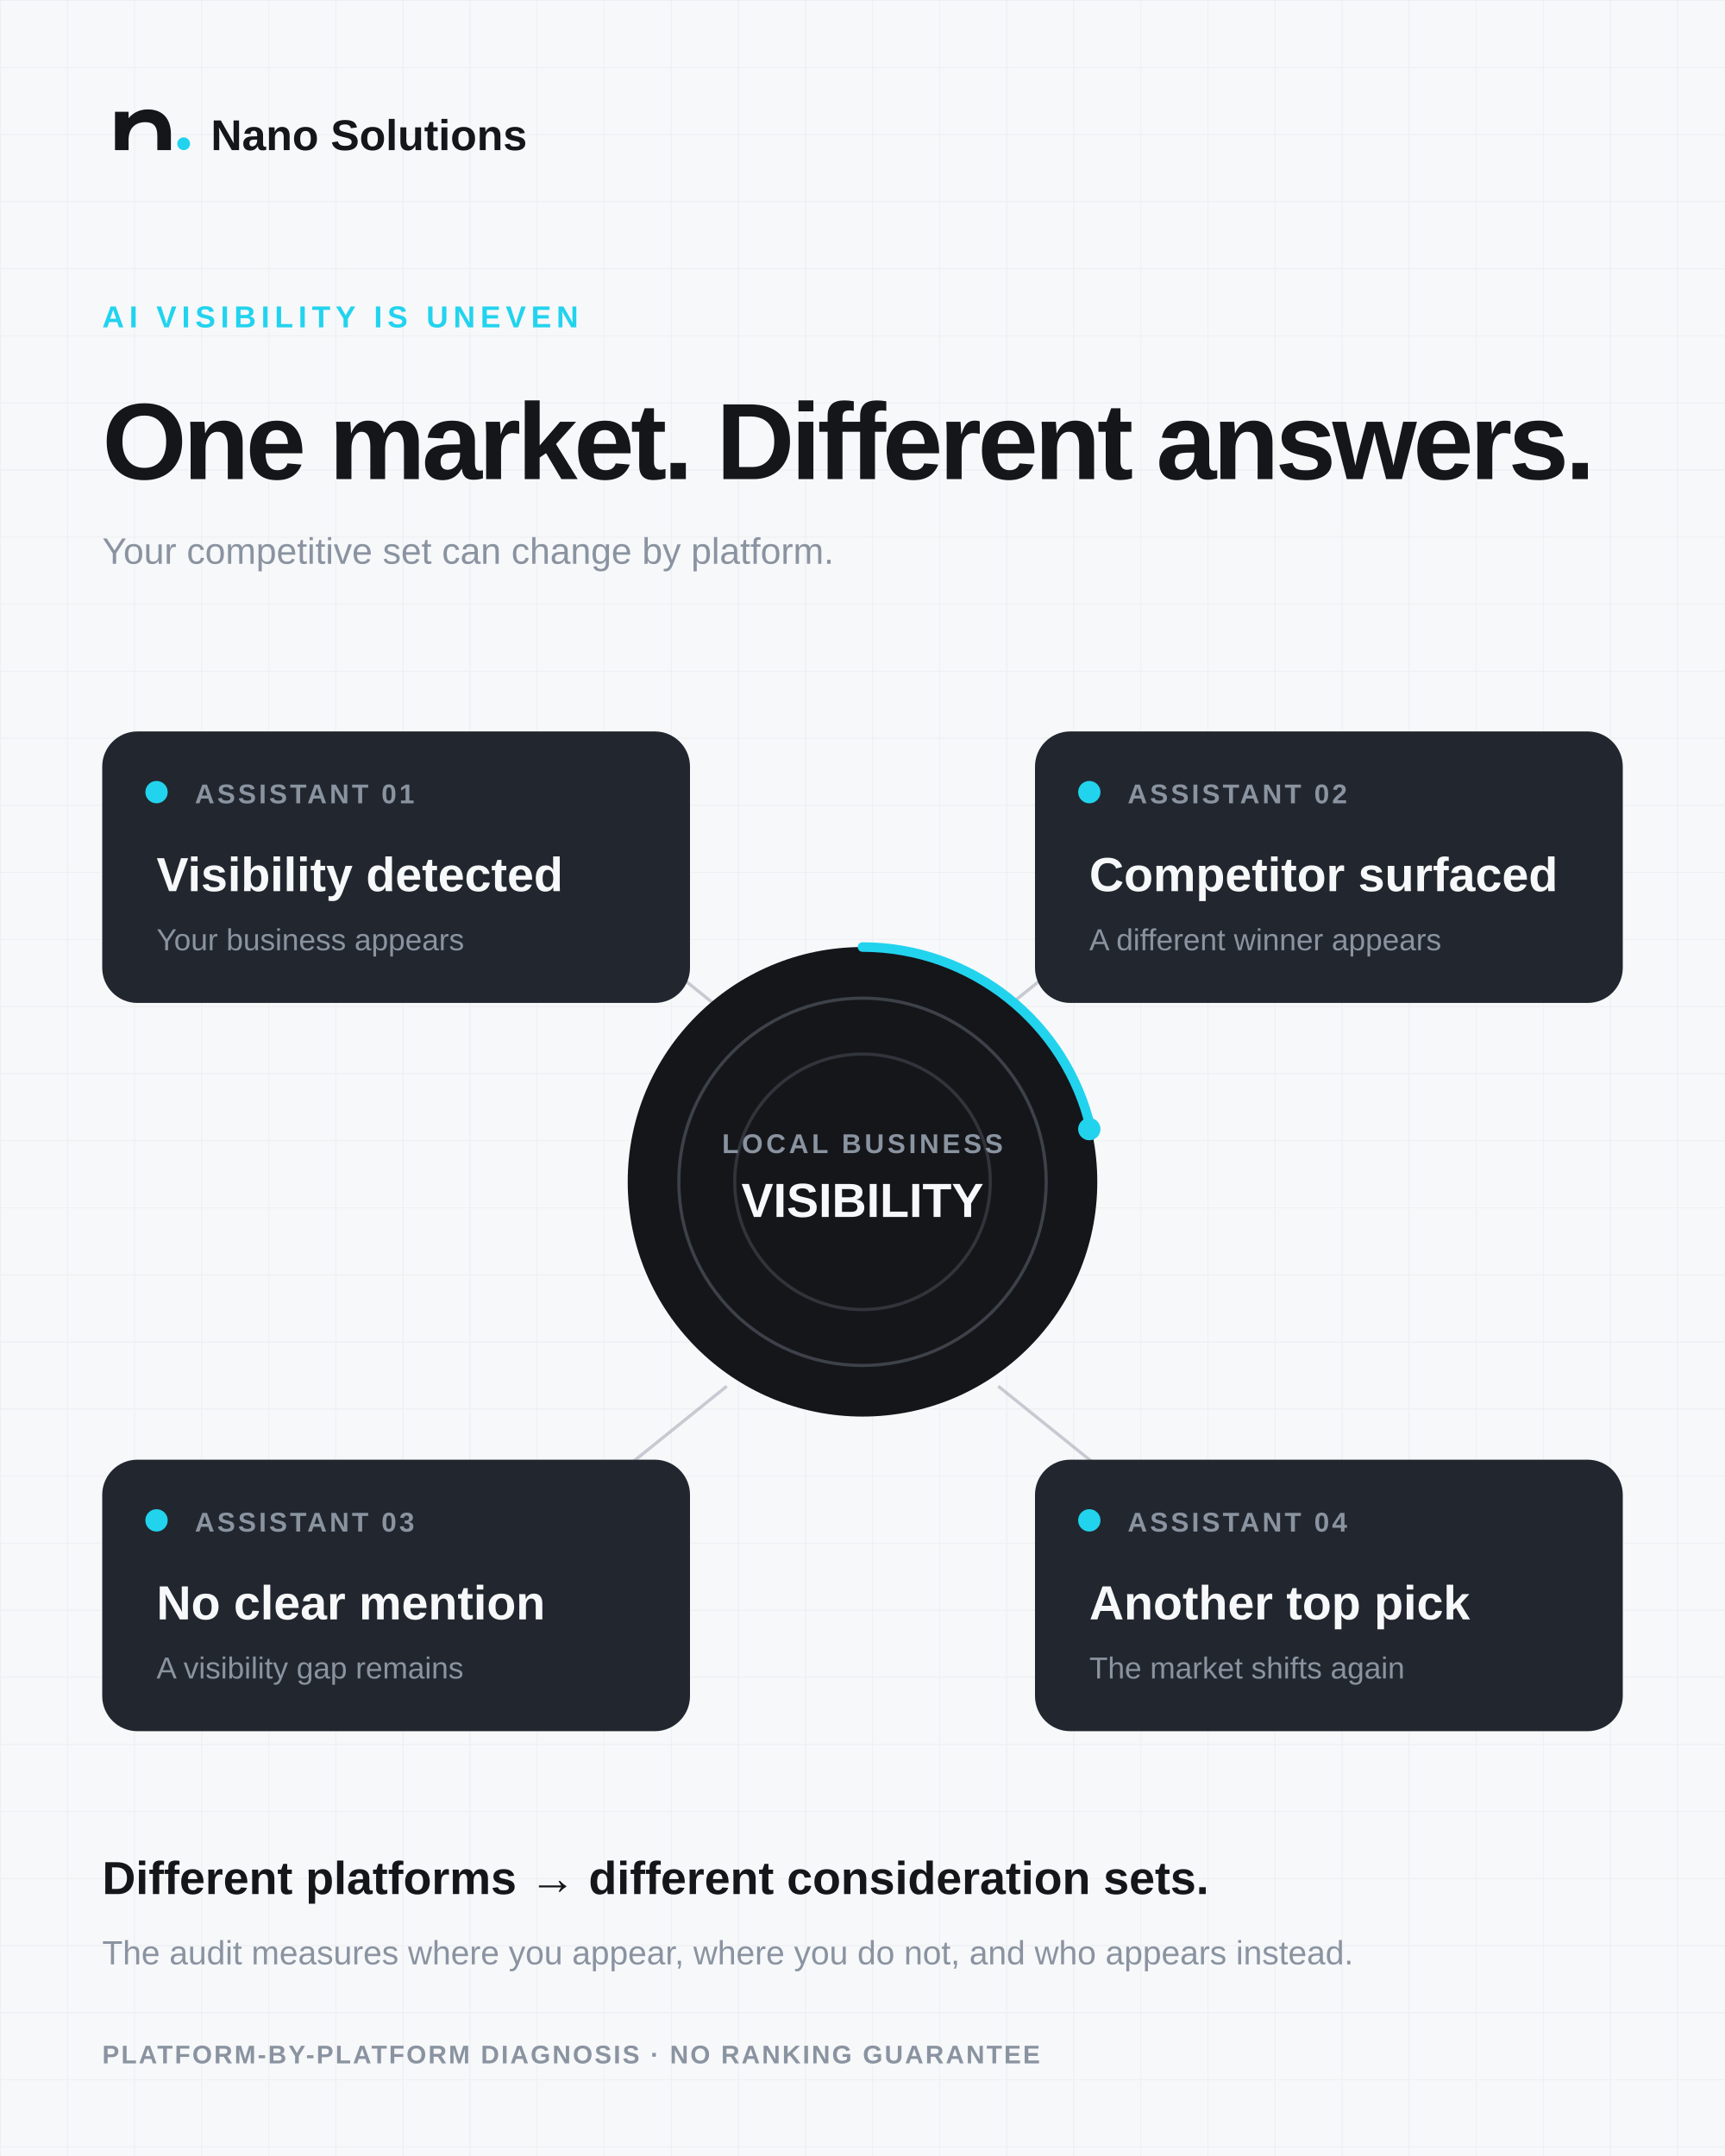
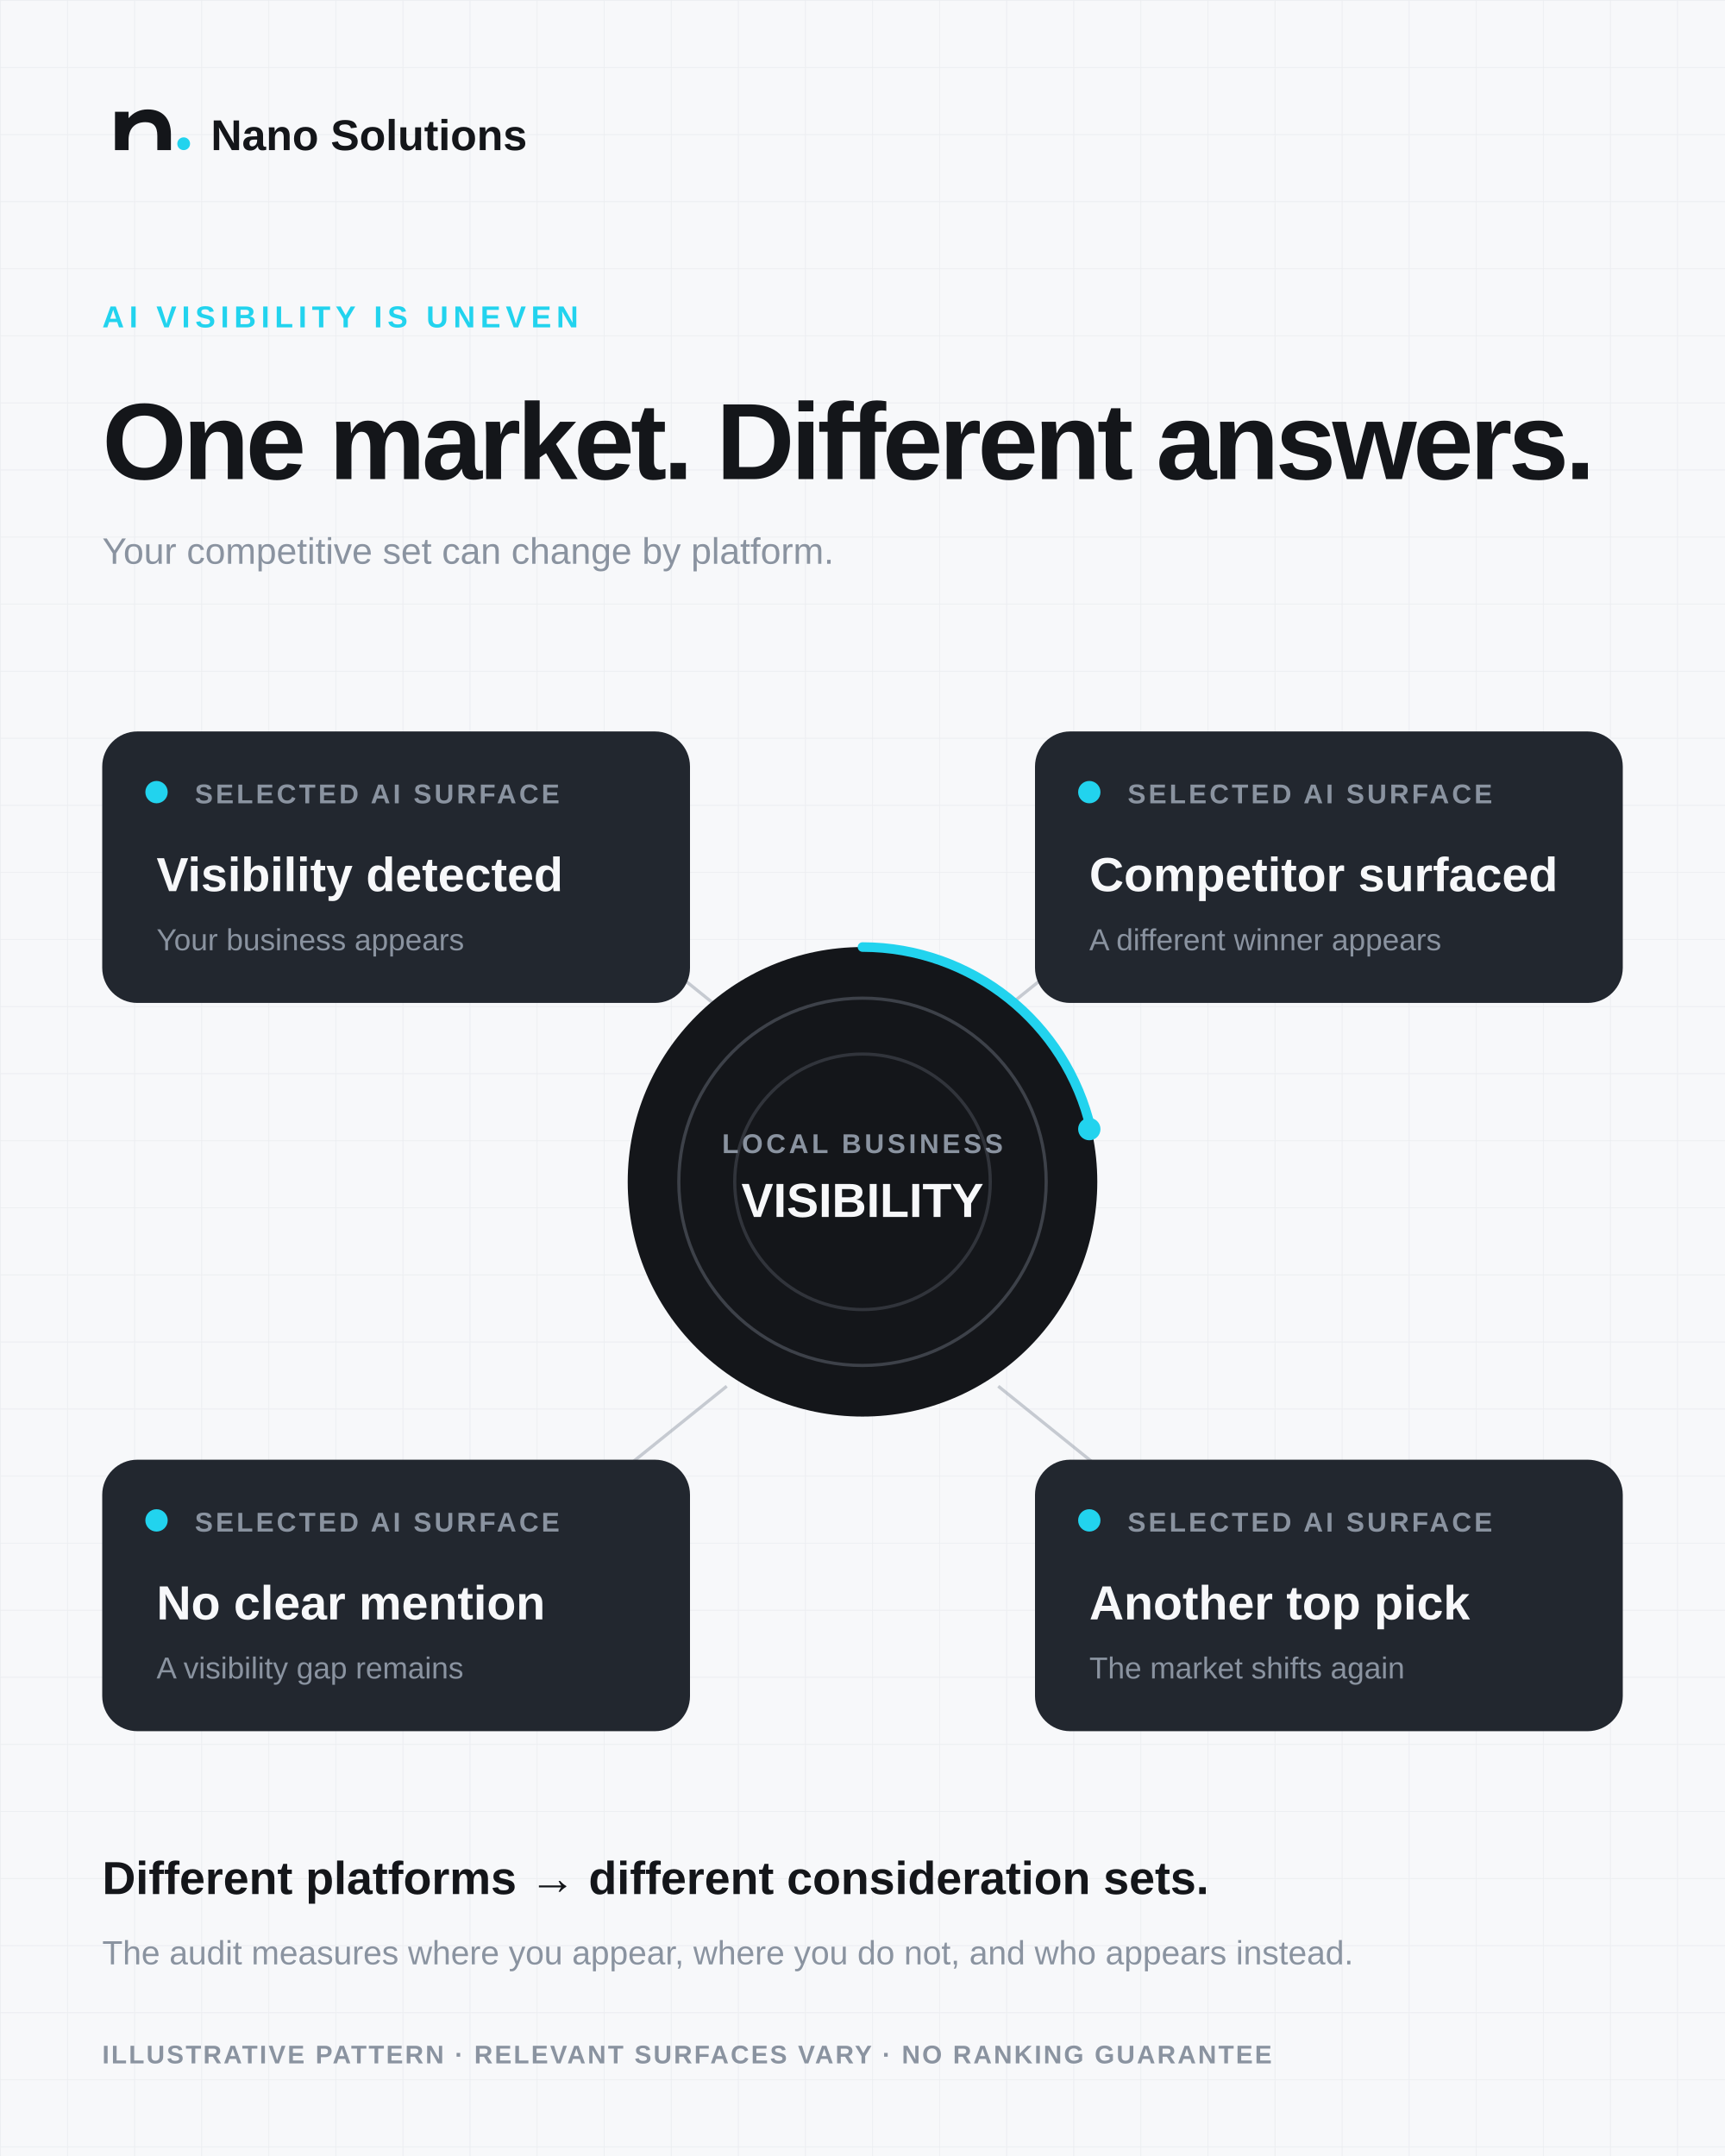
<svg xmlns="http://www.w3.org/2000/svg" width="1080" height="1350" viewBox="0 0 1080 1350" role="img" aria-labelledby="title desc">
  <defs>
    <pattern id="grid" width="42" height="42" patternUnits="userSpaceOnUse">
      <path d="M42 0H0V42" fill="none" stroke="#8A93A0" stroke-opacity=".10" stroke-width="1" />
    </pattern>
  </defs>
  <rect width="1080" height="1350" fill="#F7F8FA" />
  <rect width="1080" height="1350" fill="url(#grid)" />
  <g transform="translate(64 54) scale(.5)">
    <path fill="#14161A" d="M16 80V32h17v8c6-7 14-11 24-11 19 0 29 12 29 31v20H69V62c0-12-5-17-15-17-13 0-21 8-21 22v13H16Z" />
    <circle cx="102" cy="72" r="8" fill="#22D3EE" />
  </g>
  <text x="132" y="94" fill="#14161A" font-family="Segoe UI, Arial, sans-serif" font-size="27" font-weight="700">Nano Solutions</text>
  <text x="64" y="205" fill="#22D3EE" font-family="Segoe UI, Arial, sans-serif" font-size="19" font-weight="750" letter-spacing="3.2">AI VISIBILITY IS UNEVEN</text>
  <text x="64" y="300" fill="#14161A" font-family="Segoe UI, Arial, sans-serif" font-size="68" font-weight="750" letter-spacing="-2.3">One market. Different answers.</text>
  <text x="64" y="353" fill="#8A93A0" font-family="Segoe UI, Arial, sans-serif" font-size="23">Your competitive set can change by platform.</text>
  <g stroke="#8A93A0" stroke-opacity=".45" stroke-width="2" fill="none">
    <path d="M352 552 455 635M728 552 625 635M352 951 455 868M728 951 625 868" />
  </g>
  <g font-family="Segoe UI, Arial, sans-serif">
    <g transform="translate(64 458)">
      <rect width="368" height="170" rx="22" fill="#22272F" />
      <circle cx="34" cy="38" r="7" fill="#22D3EE" />
-       <text x="58" y="45" fill="#8A93A0" font-size="17" font-weight="750" letter-spacing="1.7">ASSISTANT 01</text>
+       <text x="58" y="45" fill="#8A93A0" font-size="17" font-weight="750" letter-spacing="1.7">SELECTED AI SURFACE</text>
      <text x="34" y="100" fill="#F7F8FA" font-size="30" font-weight="680">Visibility detected</text>
      <text x="34" y="137" fill="#8A93A0" font-size="19">Your business appears</text>
    </g>
    <g transform="translate(648 458)">
      <rect width="368" height="170" rx="22" fill="#22272F" />
      <circle cx="34" cy="38" r="7" fill="#22D3EE" />
-       <text x="58" y="45" fill="#8A93A0" font-size="17" font-weight="750" letter-spacing="1.7">ASSISTANT 02</text>
+       <text x="58" y="45" fill="#8A93A0" font-size="17" font-weight="750" letter-spacing="1.7">SELECTED AI SURFACE</text>
      <text x="34" y="100" fill="#F7F8FA" font-size="30" font-weight="680">Competitor surfaced</text>
      <text x="34" y="137" fill="#8A93A0" font-size="19">A different winner appears</text>
    </g>
    <g transform="translate(64 914)">
      <rect width="368" height="170" rx="22" fill="#22272F" />
      <circle cx="34" cy="38" r="7" fill="#22D3EE" />
-       <text x="58" y="45" fill="#8A93A0" font-size="17" font-weight="750" letter-spacing="1.7">ASSISTANT 03</text>
+       <text x="58" y="45" fill="#8A93A0" font-size="17" font-weight="750" letter-spacing="1.7">SELECTED AI SURFACE</text>
      <text x="34" y="100" fill="#F7F8FA" font-size="30" font-weight="680">No clear mention</text>
      <text x="34" y="137" fill="#8A93A0" font-size="19">A visibility gap remains</text>
    </g>
    <g transform="translate(648 914)">
      <rect width="368" height="170" rx="22" fill="#22272F" />
      <circle cx="34" cy="38" r="7" fill="#22D3EE" />
-       <text x="58" y="45" fill="#8A93A0" font-size="17" font-weight="750" letter-spacing="1.7">ASSISTANT 04</text>
+       <text x="58" y="45" fill="#8A93A0" font-size="17" font-weight="750" letter-spacing="1.7">SELECTED AI SURFACE</text>
      <text x="34" y="100" fill="#F7F8FA" font-size="30" font-weight="680">Another top pick</text>
      <text x="34" y="137" fill="#8A93A0" font-size="19">The market shifts again</text>
    </g>
    <g transform="translate(390 590)">
      <circle cx="150" cy="150" r="147" fill="#14161A" />
      <circle cx="150" cy="150" r="115" fill="none" stroke="#8A93A0" stroke-opacity=".35" stroke-width="2" />
      <circle cx="150" cy="150" r="80" fill="none" stroke="#8A93A0" stroke-opacity=".25" stroke-width="2" />
      <path d="M150 3a147 147 0 0 1 143 114" fill="none" stroke="#22D3EE" stroke-width="6" stroke-linecap="round" />
      <circle cx="292" cy="117" r="7" fill="#22D3EE" />
      <text x="150" y="132" text-anchor="middle" fill="#8A93A0" font-size="17" font-weight="750" letter-spacing="2">LOCAL BUSINESS</text>
      <text x="150" y="172" text-anchor="middle" fill="#F7F8FA" font-size="30" font-weight="700">VISIBILITY</text>
    </g>
  </g>
  <text x="64" y="1186" fill="#14161A" font-family="Segoe UI, Arial, sans-serif" font-size="29" font-weight="700">Different platforms → different consideration sets.</text>
  <text x="64" y="1230" fill="#8A93A0" font-family="Segoe UI, Arial, sans-serif" font-size="21">The audit measures where you appear, where you do not, and who appears instead.</text>
-   <text x="64" y="1292" fill="#8A93A0" font-family="Segoe UI, Arial, sans-serif" font-size="16" font-weight="600" letter-spacing="1.2">PLATFORM-BY-PLATFORM DIAGNOSIS · NO RANKING GUARANTEE</text>
+   <text x="64" y="1292" fill="#8A93A0" font-family="Segoe UI, Arial, sans-serif" font-size="16" font-weight="600" letter-spacing="1.2">ILLUSTRATIVE PATTERN · RELEVANT SURFACES VARY · NO RANKING GUARANTEE</text>
</svg>
